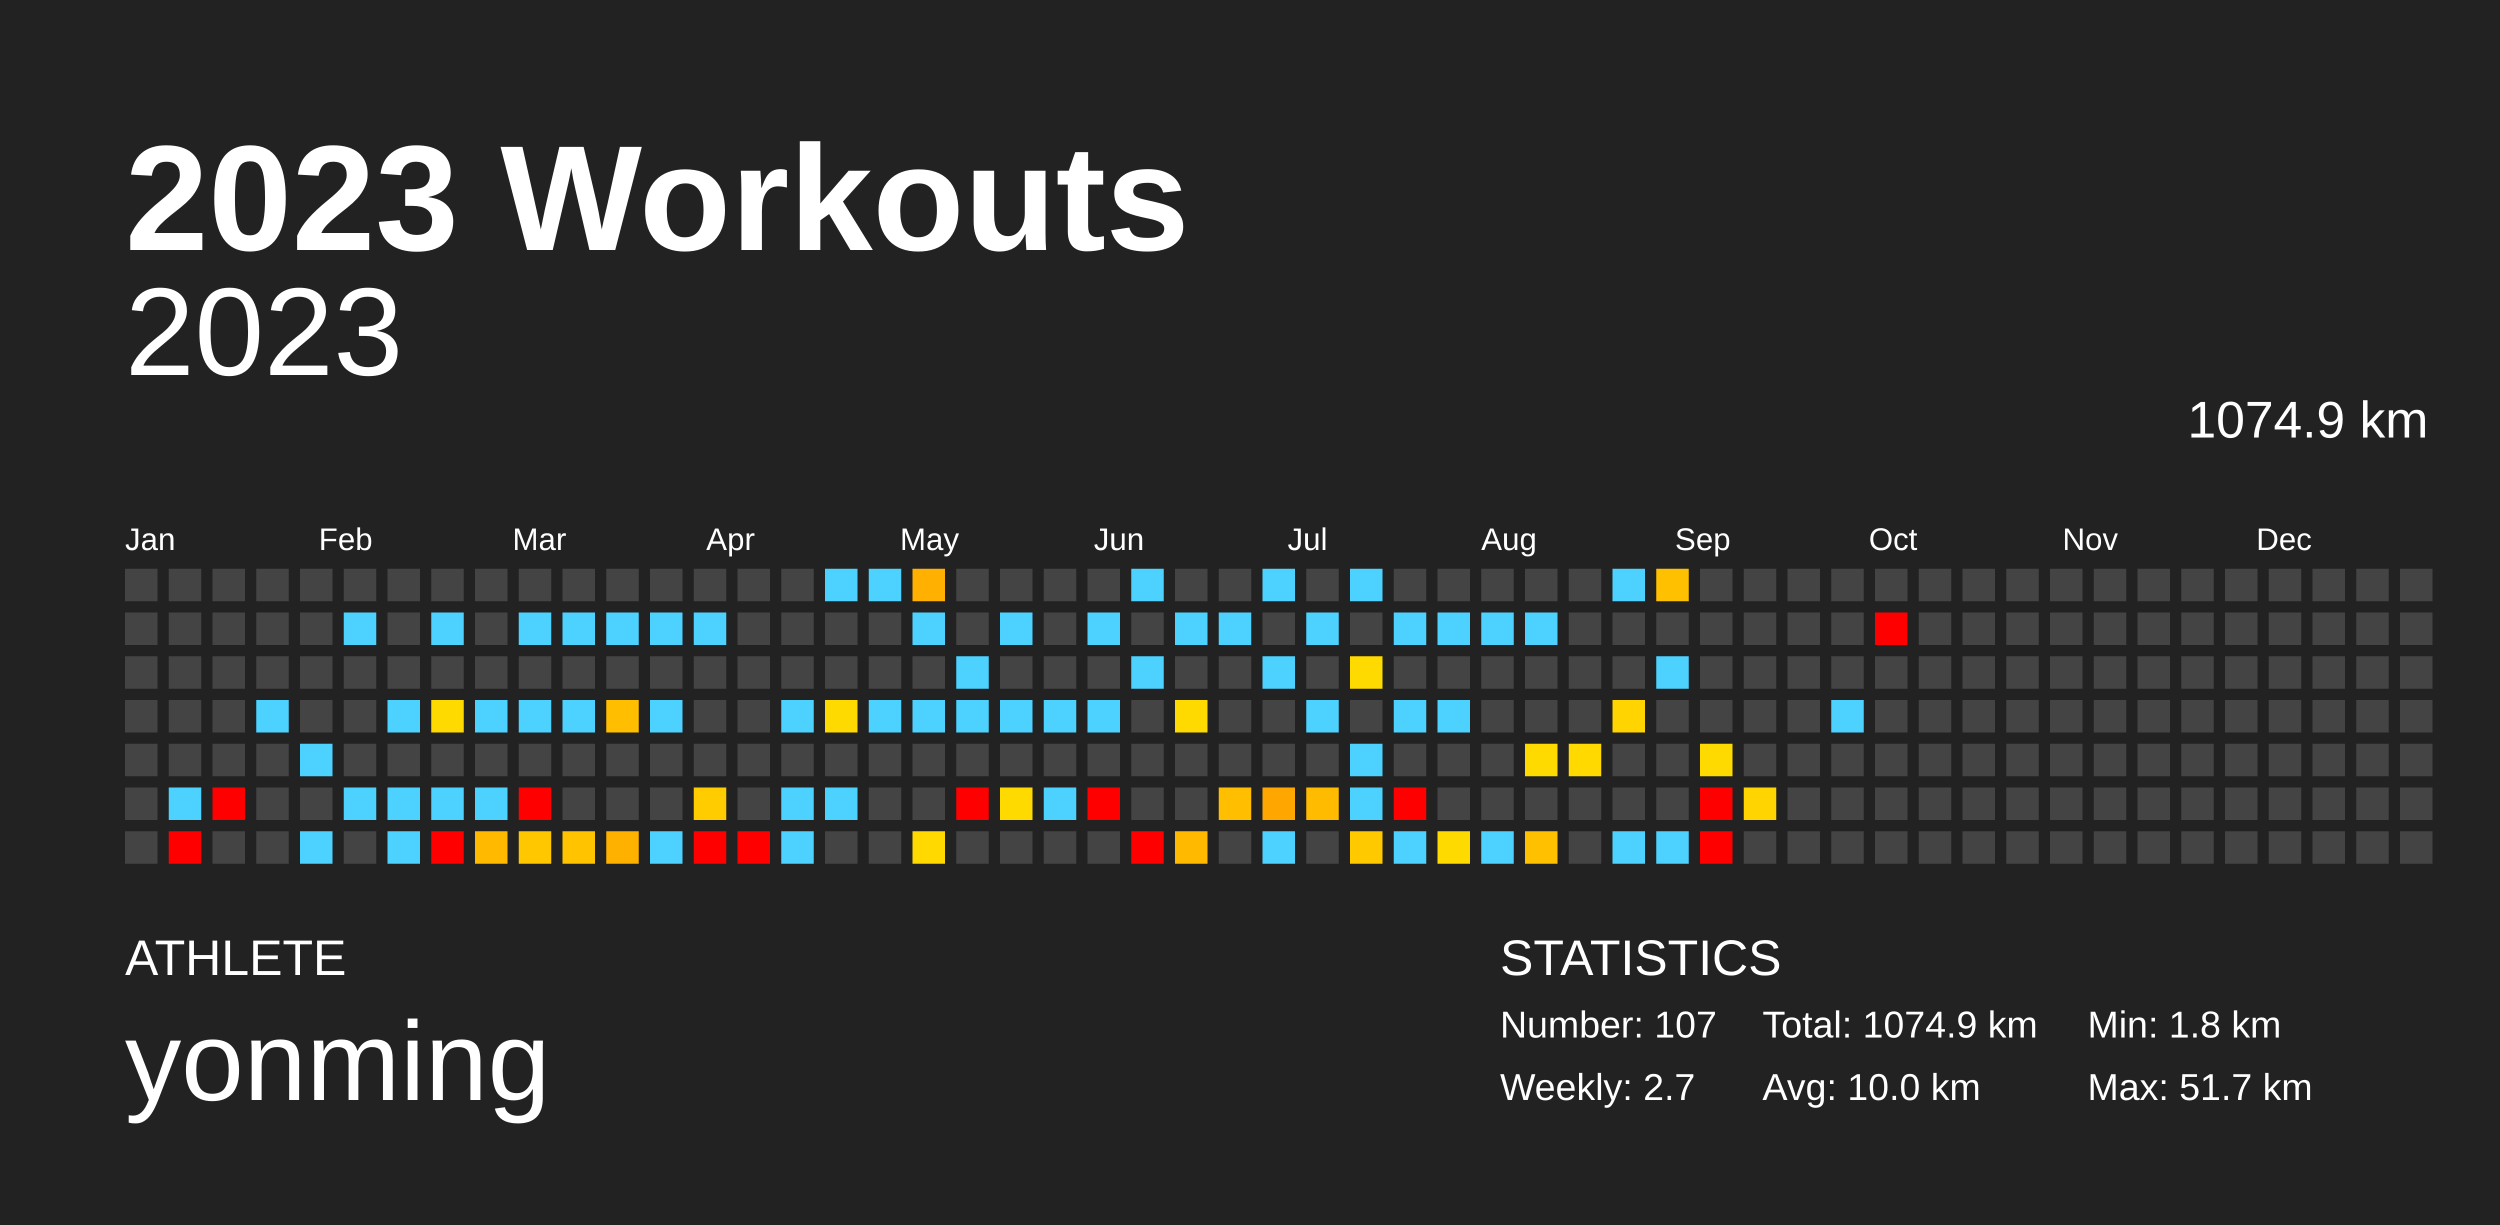
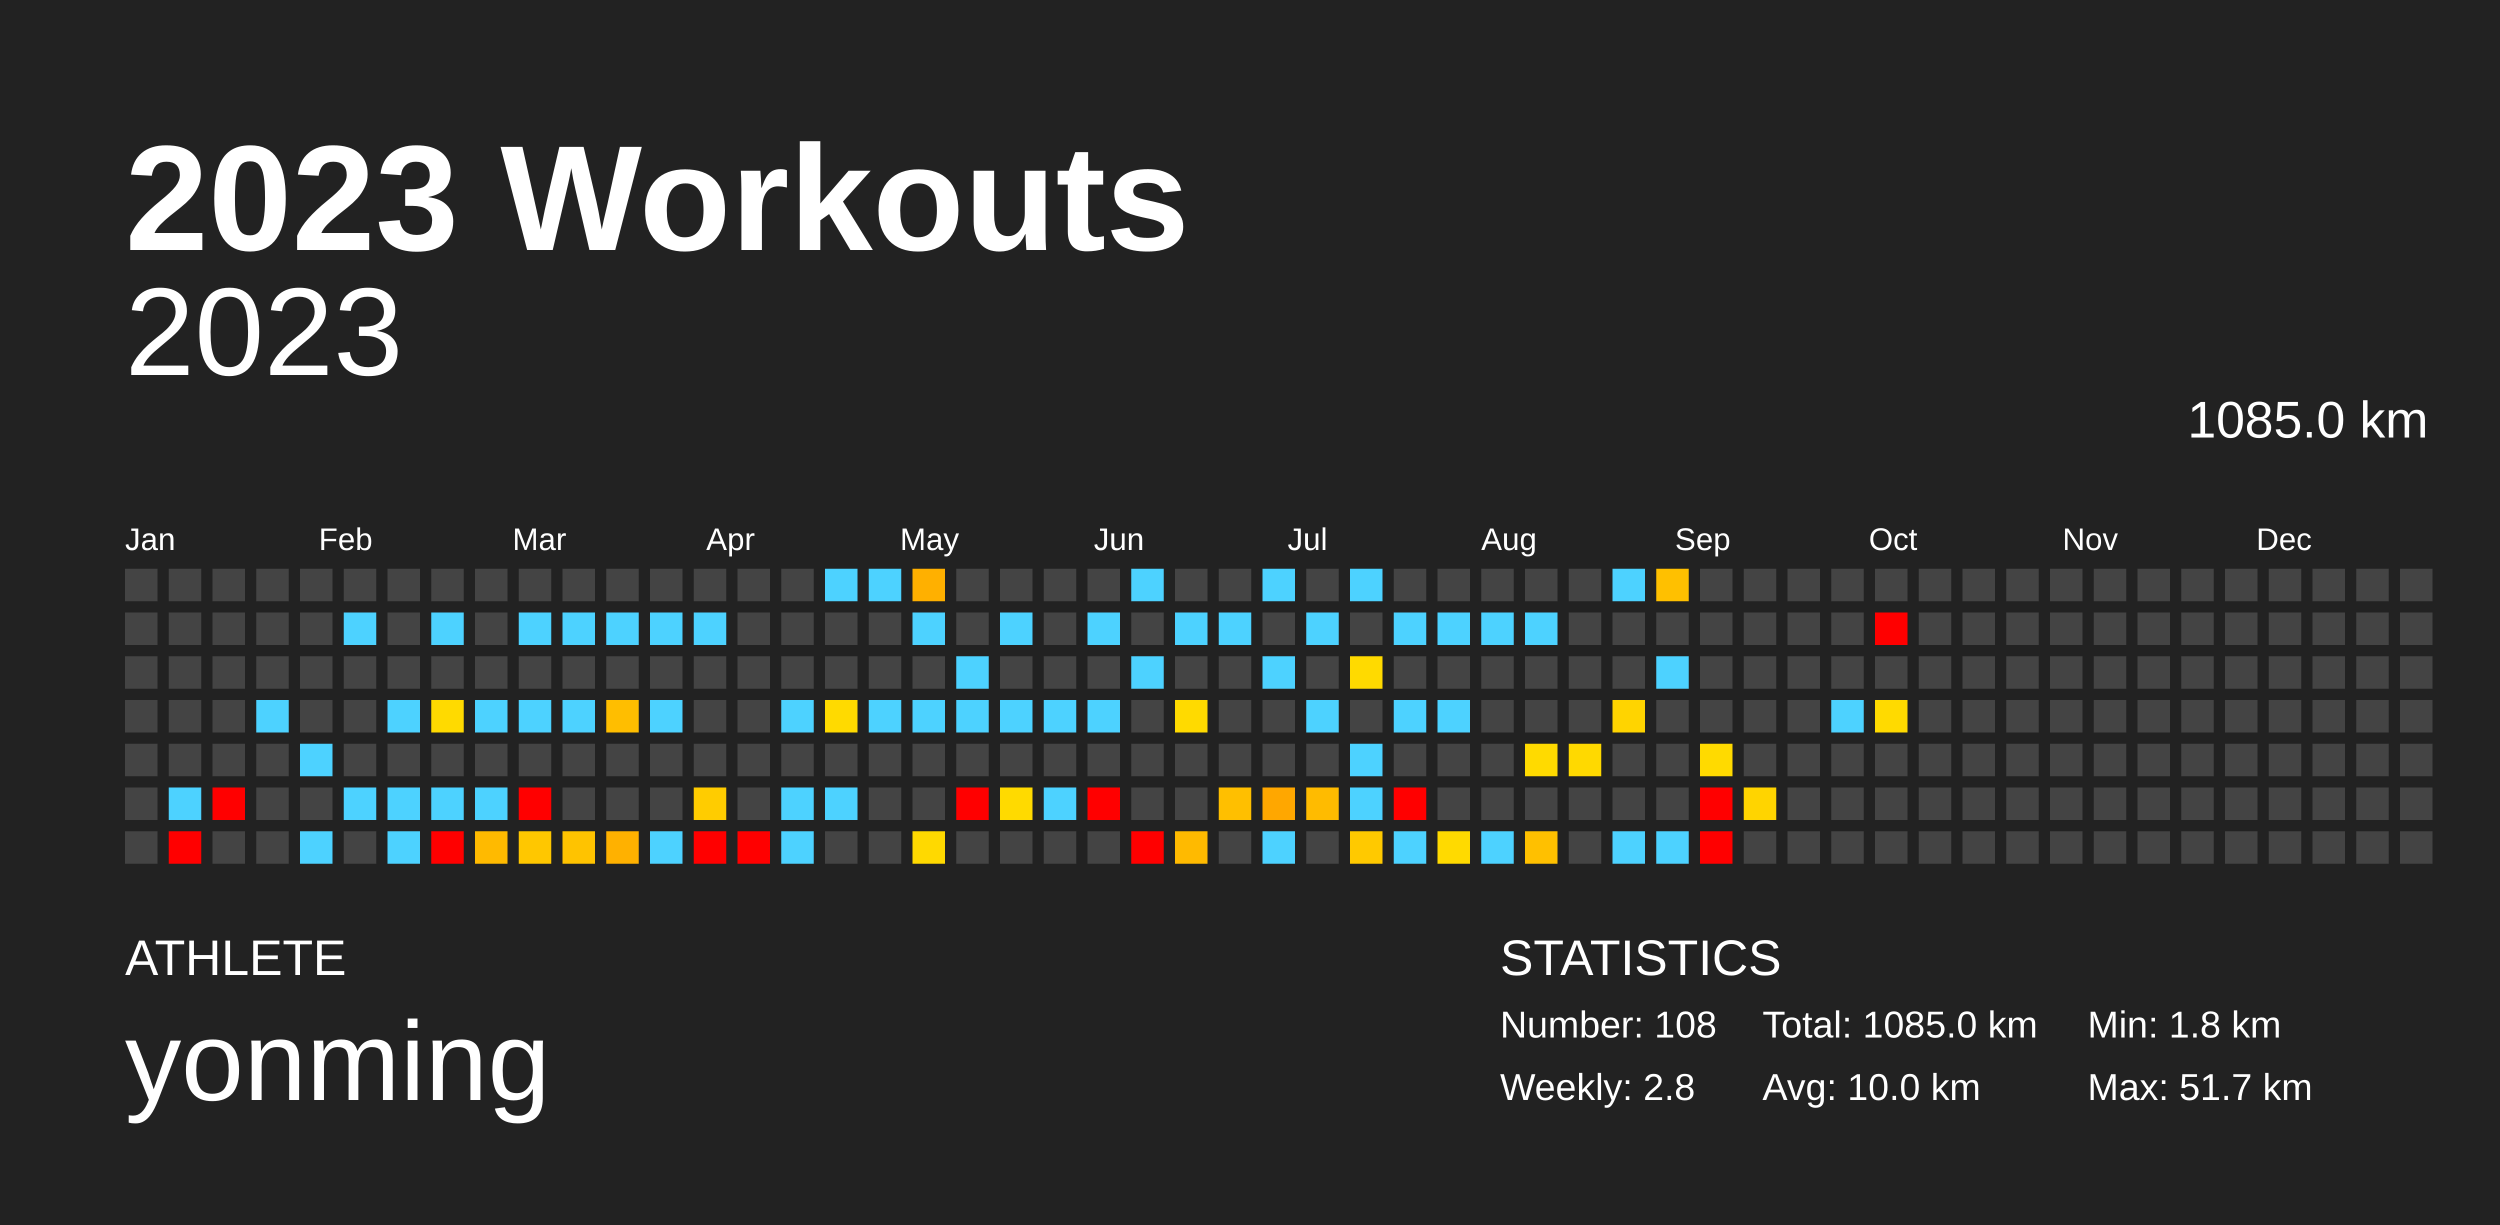
<svg xmlns="http://www.w3.org/2000/svg" baseProfile="full" height="98mm" version="1.1" viewBox="0,0,200,98" width="200mm">
  <defs />
  <rect fill="#222222" height="98" width="200" x="0" y="0" />
  <text fill="#FFFFFF" style="font-size:12px; font-family:Arial; font-weight:bold;" x="10" y="20">2023 Workouts</text>
  <text fill="#FFFFFF" style="font-size:4px; font-family:Arial" x="10" y="78">ATHLETE</text>
  <text fill="#FFFFFF" style="font-size:9px; font-family:Arial" x="10" y="88">yonming</text>
  <text fill="#FFFFFF" style="font-size:4px; font-family:Arial" x="120" y="78">STATISTICS</text>
-   <text fill="#FFFFFF" style="font-size:3px; font-family:Arial" x="120" y="83">Number: 107</text>
-   <text fill="#FFFFFF" style="font-size:3px; font-family:Arial" x="120" y="88">Weekly: 2.7</text>
-   <text fill="#FFFFFF" style="font-size:3px; font-family:Arial" x="141" y="83">Total: 1074.9 km</text>
+   <text fill="#FFFFFF" style="font-size:3px; font-family:Arial" x="120" y="83">Number: 108</text>
+   <text fill="#FFFFFF" style="font-size:3px; font-family:Arial" x="120" y="88">Weekly: 2.8</text>
+   <text fill="#FFFFFF" style="font-size:3px; font-family:Arial" x="141" y="83">Total: 1085.0 km</text>
  <text fill="#FFFFFF" style="font-size:3px; font-family:Arial" x="141" y="88">Avg: 10.0 km</text>
  <text fill="#FFFFFF" style="font-size:3px; font-family:Arial" x="167" y="83">Min: 1.8 km</text>
  <text fill="#FFFFFF" style="font-size:3px; font-family:Arial" x="167" y="88">Max: 51.7 km</text>
  <text alignment-baseline="hanging" fill="#FFFFFF" style="font-size:10.0px; font-family:Arial;" x="10" y="30">2023</text>
-   <text alignment-baseline="hanging" fill="#FFFFFF" style="font-size:4.125px; font-family:Arial;" x="175" y="35">1074.9 km</text>
+   <text alignment-baseline="hanging" fill="#FFFFFF" style="font-size:4.125px; font-family:Arial;" x="175" y="35">1085.0 km</text>
  <text fill="#FFFFFF" style="font-size:2.5px; font-family:Arial" x="10.0" y="44">Jan</text>
  <text fill="#FFFFFF" style="font-size:2.5px; font-family:Arial" x="25.5" y="44">Feb</text>
  <text fill="#FFFFFF" style="font-size:2.5px; font-family:Arial" x="41.0" y="44">Mar</text>
  <text fill="#FFFFFF" style="font-size:2.5px; font-family:Arial" x="56.5" y="44">Apr</text>
  <text fill="#FFFFFF" style="font-size:2.5px; font-family:Arial" x="72.0" y="44">May</text>
  <text fill="#FFFFFF" style="font-size:2.5px; font-family:Arial" x="87.5" y="44">Jun</text>
  <text fill="#FFFFFF" style="font-size:2.5px; font-family:Arial" x="103.0" y="44">Jul</text>
  <text fill="#FFFFFF" style="font-size:2.5px; font-family:Arial" x="118.5" y="44">Aug</text>
  <text fill="#FFFFFF" style="font-size:2.5px; font-family:Arial" x="134.0" y="44">Sep</text>
  <text fill="#FFFFFF" style="font-size:2.5px; font-family:Arial" x="149.5" y="44">Oct</text>
  <text fill="#FFFFFF" style="font-size:2.5px; font-family:Arial" x="165.0" y="44">Nov</text>
  <text fill="#FFFFFF" style="font-size:2.5px; font-family:Arial" x="180.5" y="44">Dec</text>
  <rect fill="#444444" height="2.6" width="2.6" x="10.0" y="45.5" />
  <rect fill="#444444" height="2.6" width="2.6" x="10.0" y="49.0" />
  <rect fill="#444444" height="2.6" width="2.6" x="10.0" y="52.5" />
  <rect fill="#444444" height="2.6" width="2.6" x="10.0" y="56.0" />
  <rect fill="#444444" height="2.6" width="2.6" x="10.0" y="59.5" />
  <rect fill="#444444" height="2.6" width="2.6" x="10.0" y="63.0" />
  <rect fill="#444444" height="2.6" width="2.6" x="10.0" y="66.5" />
  <rect fill="#444444" height="2.6" width="2.6" x="13.5" y="45.5" />
  <rect fill="#444444" height="2.6" width="2.6" x="13.5" y="49.0" />
  <rect fill="#444444" height="2.6" width="2.6" x="13.5" y="52.5" />
  <rect fill="#444444" height="2.6" width="2.6" x="13.5" y="56.0" />
  <rect fill="#444444" height="2.6" width="2.6" x="13.5" y="59.5" />
  <rect fill="#4dd2ff" height="2.6" width="2.6" x="13.5" y="63.0" />
  <rect fill="red" height="2.6" width="2.6" x="13.5" y="66.5" />
  <rect fill="#444444" height="2.6" width="2.6" x="17.0" y="45.5" />
  <rect fill="#444444" height="2.6" width="2.6" x="17.0" y="49.0" />
  <rect fill="#444444" height="2.6" width="2.6" x="17.0" y="52.5" />
  <rect fill="#444444" height="2.6" width="2.6" x="17.0" y="56.0" />
  <rect fill="#444444" height="2.6" width="2.6" x="17.0" y="59.5" />
  <rect fill="red" height="2.6" width="2.6" x="17.0" y="63.0" />
  <rect fill="#444444" height="2.6" width="2.6" x="17.0" y="66.5" />
  <rect fill="#444444" height="2.6" width="2.6" x="20.5" y="45.5" />
  <rect fill="#444444" height="2.6" width="2.6" x="20.5" y="49.0" />
  <rect fill="#444444" height="2.6" width="2.6" x="20.5" y="52.5" />
  <rect fill="#4dd2ff" height="2.6" width="2.6" x="20.5" y="56.0" />
  <rect fill="#444444" height="2.6" width="2.6" x="20.5" y="59.5" />
  <rect fill="#444444" height="2.6" width="2.6" x="20.5" y="63.0" />
  <rect fill="#444444" height="2.6" width="2.6" x="20.5" y="66.5" />
  <rect fill="#444444" height="2.6" width="2.6" x="24.0" y="45.5" />
  <rect fill="#444444" height="2.6" width="2.6" x="24.0" y="49.0" />
  <rect fill="#444444" height="2.6" width="2.6" x="24.0" y="52.5" />
  <rect fill="#444444" height="2.6" width="2.6" x="24.0" y="56.0" />
  <rect fill="#4dd2ff" height="2.6" width="2.6" x="24.0" y="59.5" />
  <rect fill="#444444" height="2.6" width="2.6" x="24.0" y="63.0" />
  <rect fill="#4dd2ff" height="2.6" width="2.6" x="24.0" y="66.5" />
  <rect fill="#444444" height="2.6" width="2.6" x="27.5" y="45.5" />
  <rect fill="#4dd2ff" height="2.6" width="2.6" x="27.5" y="49.0" />
  <rect fill="#444444" height="2.6" width="2.6" x="27.5" y="52.5" />
  <rect fill="#444444" height="2.6" width="2.6" x="27.5" y="56.0" />
  <rect fill="#444444" height="2.6" width="2.6" x="27.5" y="59.5" />
  <rect fill="#4dd2ff" height="2.6" width="2.6" x="27.5" y="63.0" />
  <rect fill="#444444" height="2.6" width="2.6" x="27.5" y="66.5" />
  <rect fill="#444444" height="2.6" width="2.6" x="31.0" y="45.5" />
  <rect fill="#444444" height="2.6" width="2.6" x="31.0" y="49.0" />
  <rect fill="#444444" height="2.6" width="2.6" x="31.0" y="52.5" />
  <rect fill="#4dd2ff" height="2.6" width="2.6" x="31.0" y="56.0" />
  <rect fill="#444444" height="2.6" width="2.6" x="31.0" y="59.5" />
  <rect fill="#4dd2ff" height="2.6" width="2.6" x="31.0" y="63.0" />
  <rect fill="#4dd2ff" height="2.6" width="2.6" x="31.0" y="66.5" />
  <rect fill="#444444" height="2.6" width="2.6" x="34.5" y="45.5" />
  <rect fill="#4dd2ff" height="2.6" width="2.6" x="34.5" y="49.0" />
  <rect fill="#444444" height="2.6" width="2.6" x="34.5" y="52.5" />
  <rect fill="#ffda00" height="2.6" width="2.6" x="34.5" y="56.0" />
  <rect fill="#444444" height="2.6" width="2.6" x="34.5" y="59.5" />
  <rect fill="#4dd2ff" height="2.6" width="2.6" x="34.5" y="63.0" />
  <rect fill="red" height="2.6" width="2.6" x="34.5" y="66.5" />
  <rect fill="#444444" height="2.6" width="2.6" x="38.0" y="45.5" />
  <rect fill="#444444" height="2.6" width="2.6" x="38.0" y="49.0" />
  <rect fill="#444444" height="2.6" width="2.6" x="38.0" y="52.5" />
  <rect fill="#4dd2ff" height="2.6" width="2.6" x="38.0" y="56.0" />
  <rect fill="#444444" height="2.6" width="2.6" x="38.0" y="59.5" />
  <rect fill="#4dd2ff" height="2.6" width="2.6" x="38.0" y="63.0" />
  <rect fill="#ffba00" height="2.6" width="2.6" x="38.0" y="66.5" />
  <rect fill="#444444" height="2.6" width="2.6" x="41.5" y="45.5" />
  <rect fill="#4dd2ff" height="2.6" width="2.6" x="41.5" y="49.0" />
  <rect fill="#444444" height="2.6" width="2.6" x="41.5" y="52.5" />
  <rect fill="#4dd2ff" height="2.6" width="2.6" x="41.5" y="56.0" />
  <rect fill="#444444" height="2.6" width="2.6" x="41.5" y="59.5" />
  <rect fill="red" height="2.6" width="2.6" x="41.5" y="63.0" />
  <rect fill="#ffc700" height="2.6" width="2.6" x="41.5" y="66.5" />
  <rect fill="#444444" height="2.6" width="2.6" x="45.0" y="45.5" />
  <rect fill="#4dd2ff" height="2.6" width="2.6" x="45.0" y="49.0" />
  <rect fill="#444444" height="2.6" width="2.6" x="45.0" y="52.5" />
  <rect fill="#4dd2ff" height="2.6" width="2.6" x="45.0" y="56.0" />
  <rect fill="#444444" height="2.6" width="2.6" x="45.0" y="59.5" />
  <rect fill="#444444" height="2.6" width="2.6" x="45.0" y="63.0" />
  <rect fill="#ffc300" height="2.6" width="2.6" x="45.0" y="66.5" />
  <rect fill="#444444" height="2.6" width="2.6" x="48.5" y="45.5" />
  <rect fill="#4dd2ff" height="2.6" width="2.6" x="48.5" y="49.0" />
  <rect fill="#444444" height="2.6" width="2.6" x="48.5" y="52.5" />
  <rect fill="#ffbe00" height="2.6" width="2.6" x="48.5" y="56.0" />
  <rect fill="#444444" height="2.6" width="2.6" x="48.5" y="59.5" />
  <rect fill="#444444" height="2.6" width="2.6" x="48.5" y="63.0" />
  <rect fill="#ffb100" height="2.6" width="2.6" x="48.5" y="66.5" />
  <rect fill="#444444" height="2.6" width="2.6" x="52.0" y="45.5" />
  <rect fill="#4dd2ff" height="2.6" width="2.6" x="52.0" y="49.0" />
  <rect fill="#444444" height="2.6" width="2.6" x="52.0" y="52.5" />
  <rect fill="#4dd2ff" height="2.6" width="2.6" x="52.0" y="56.0" />
  <rect fill="#444444" height="2.6" width="2.6" x="52.0" y="59.5" />
  <rect fill="#444444" height="2.6" width="2.6" x="52.0" y="63.0" />
  <rect fill="#4dd2ff" height="2.6" width="2.6" x="52.0" y="66.5" />
  <rect fill="#444444" height="2.6" width="2.6" x="55.5" y="45.5" />
  <rect fill="#4dd2ff" height="2.6" width="2.6" x="55.5" y="49.0" />
  <rect fill="#444444" height="2.6" width="2.6" x="55.5" y="52.5" />
  <rect fill="#444444" height="2.6" width="2.6" x="55.5" y="56.0" />
  <rect fill="#444444" height="2.6" width="2.6" x="55.5" y="59.5" />
  <rect fill="#ffcc00" height="2.6" width="2.6" x="55.5" y="63.0" />
  <rect fill="red" height="2.6" width="2.6" x="55.5" y="66.5" />
  <rect fill="#444444" height="2.6" width="2.6" x="59.0" y="45.5" />
  <rect fill="#444444" height="2.6" width="2.6" x="59.0" y="49.0" />
  <rect fill="#444444" height="2.6" width="2.6" x="59.0" y="52.5" />
  <rect fill="#444444" height="2.6" width="2.6" x="59.0" y="56.0" />
  <rect fill="#444444" height="2.6" width="2.6" x="59.0" y="59.5" />
  <rect fill="#444444" height="2.6" width="2.6" x="59.0" y="63.0" />
  <rect fill="red" height="2.6" width="2.6" x="59.0" y="66.5" />
  <rect fill="#444444" height="2.6" width="2.6" x="62.5" y="45.5" />
  <rect fill="#444444" height="2.6" width="2.6" x="62.5" y="49.0" />
  <rect fill="#444444" height="2.6" width="2.6" x="62.5" y="52.5" />
  <rect fill="#4dd2ff" height="2.6" width="2.6" x="62.5" y="56.0" />
  <rect fill="#444444" height="2.6" width="2.6" x="62.5" y="59.5" />
  <rect fill="#4dd2ff" height="2.6" width="2.6" x="62.5" y="63.0" />
  <rect fill="#4dd2ff" height="2.6" width="2.6" x="62.5" y="66.5" />
  <rect fill="#4dd2ff" height="2.6" width="2.6" x="66.0" y="45.5" />
  <rect fill="#444444" height="2.6" width="2.6" x="66.0" y="49.0" />
  <rect fill="#444444" height="2.6" width="2.6" x="66.0" y="52.5" />
  <rect fill="#ffda00" height="2.6" width="2.6" x="66.0" y="56.0" />
  <rect fill="#444444" height="2.6" width="2.6" x="66.0" y="59.5" />
  <rect fill="#4dd2ff" height="2.6" width="2.6" x="66.0" y="63.0" />
  <rect fill="#444444" height="2.6" width="2.6" x="66.0" y="66.5" />
  <rect fill="#4dd2ff" height="2.6" width="2.6" x="69.5" y="45.5" />
  <rect fill="#444444" height="2.6" width="2.6" x="69.5" y="49.0" />
  <rect fill="#444444" height="2.6" width="2.6" x="69.5" y="52.5" />
  <rect fill="#4dd2ff" height="2.6" width="2.6" x="69.5" y="56.0" />
  <rect fill="#444444" height="2.6" width="2.6" x="69.5" y="59.5" />
  <rect fill="#444444" height="2.6" width="2.6" x="69.5" y="63.0" />
  <rect fill="#444444" height="2.6" width="2.6" x="69.5" y="66.5" />
  <rect fill="#ffb000" height="2.6" width="2.6" x="73.0" y="45.5" />
  <rect fill="#4dd2ff" height="2.6" width="2.6" x="73.0" y="49.0" />
  <rect fill="#444444" height="2.6" width="2.6" x="73.0" y="52.5" />
  <rect fill="#4dd2ff" height="2.6" width="2.6" x="73.0" y="56.0" />
  <rect fill="#444444" height="2.6" width="2.6" x="73.0" y="59.5" />
  <rect fill="#444444" height="2.6" width="2.6" x="73.0" y="63.0" />
  <rect fill="#ffd900" height="2.6" width="2.6" x="73.0" y="66.5" />
  <rect fill="#444444" height="2.6" width="2.6" x="76.5" y="45.5" />
  <rect fill="#444444" height="2.6" width="2.6" x="76.5" y="49.0" />
  <rect fill="#4dd2ff" height="2.6" width="2.6" x="76.5" y="52.5" />
  <rect fill="#4dd2ff" height="2.6" width="2.6" x="76.5" y="56.0" />
  <rect fill="#444444" height="2.6" width="2.6" x="76.5" y="59.5" />
  <rect fill="red" height="2.6" width="2.6" x="76.5" y="63.0" />
  <rect fill="#444444" height="2.6" width="2.6" x="76.5" y="66.5" />
  <rect fill="#444444" height="2.6" width="2.6" x="80.0" y="45.5" />
  <rect fill="#4dd2ff" height="2.6" width="2.6" x="80.0" y="49.0" />
  <rect fill="#444444" height="2.6" width="2.6" x="80.0" y="52.5" />
  <rect fill="#4dd2ff" height="2.6" width="2.6" x="80.0" y="56.0" />
  <rect fill="#444444" height="2.6" width="2.6" x="80.0" y="59.5" />
  <rect fill="#ffda00" height="2.6" width="2.6" x="80.0" y="63.0" />
  <rect fill="#444444" height="2.6" width="2.6" x="80.0" y="66.5" />
  <rect fill="#444444" height="2.6" width="2.6" x="83.5" y="45.5" />
  <rect fill="#444444" height="2.6" width="2.6" x="83.5" y="49.0" />
  <rect fill="#444444" height="2.6" width="2.6" x="83.5" y="52.5" />
  <rect fill="#4dd2ff" height="2.6" width="2.6" x="83.5" y="56.0" />
  <rect fill="#444444" height="2.6" width="2.6" x="83.5" y="59.5" />
  <rect fill="#4dd2ff" height="2.6" width="2.6" x="83.5" y="63.0" />
  <rect fill="#444444" height="2.6" width="2.6" x="83.5" y="66.5" />
  <rect fill="#444444" height="2.6" width="2.6" x="87.0" y="45.5" />
  <rect fill="#4dd2ff" height="2.6" width="2.6" x="87.0" y="49.0" />
  <rect fill="#444444" height="2.6" width="2.6" x="87.0" y="52.5" />
  <rect fill="#4dd2ff" height="2.6" width="2.6" x="87.0" y="56.0" />
  <rect fill="#444444" height="2.6" width="2.6" x="87.0" y="59.5" />
  <rect fill="red" height="2.6" width="2.6" x="87.0" y="63.0" />
  <rect fill="#444444" height="2.6" width="2.6" x="87.0" y="66.5" />
  <rect fill="#4dd2ff" height="2.6" width="2.6" x="90.5" y="45.5" />
  <rect fill="#444444" height="2.6" width="2.6" x="90.5" y="49.0" />
  <rect fill="#4dd2ff" height="2.6" width="2.6" x="90.5" y="52.5" />
  <rect fill="#444444" height="2.6" width="2.6" x="90.5" y="56.0" />
  <rect fill="#444444" height="2.6" width="2.6" x="90.5" y="59.5" />
  <rect fill="#444444" height="2.6" width="2.6" x="90.5" y="63.0" />
  <rect fill="red" height="2.6" width="2.6" x="90.5" y="66.5" />
  <rect fill="#444444" height="2.6" width="2.6" x="94.0" y="45.5" />
  <rect fill="#4dd2ff" height="2.6" width="2.6" x="94.0" y="49.0" />
  <rect fill="#444444" height="2.6" width="2.6" x="94.0" y="52.5" />
  <rect fill="#ffda00" height="2.6" width="2.6" x="94.0" y="56.0" />
  <rect fill="#444444" height="2.6" width="2.6" x="94.0" y="59.5" />
  <rect fill="#444444" height="2.6" width="2.6" x="94.0" y="63.0" />
  <rect fill="#ffba00" height="2.6" width="2.6" x="94.0" y="66.5" />
  <rect fill="#444444" height="2.6" width="2.6" x="97.5" y="45.5" />
  <rect fill="#4dd2ff" height="2.6" width="2.6" x="97.5" y="49.0" />
  <rect fill="#444444" height="2.6" width="2.6" x="97.5" y="52.5" />
  <rect fill="#444444" height="2.6" width="2.6" x="97.5" y="56.0" />
  <rect fill="#444444" height="2.6" width="2.6" x="97.5" y="59.5" />
  <rect fill="#ffbf00" height="2.6" width="2.6" x="97.5" y="63.0" />
  <rect fill="#444444" height="2.6" width="2.6" x="97.5" y="66.5" />
  <rect fill="#4dd2ff" height="2.6" width="2.6" x="101.0" y="45.5" />
  <rect fill="#444444" height="2.6" width="2.6" x="101.0" y="49.0" />
  <rect fill="#4dd2ff" height="2.6" width="2.6" x="101.0" y="52.5" />
  <rect fill="#444444" height="2.6" width="2.6" x="101.0" y="56.0" />
  <rect fill="#444444" height="2.6" width="2.6" x="101.0" y="59.5" />
  <rect fill="#ffa700" height="2.6" width="2.6" x="101.0" y="63.0" />
  <rect fill="#4dd2ff" height="2.6" width="2.6" x="101.0" y="66.5" />
  <rect fill="#444444" height="2.6" width="2.6" x="104.5" y="45.5" />
  <rect fill="#4dd2ff" height="2.6" width="2.6" x="104.5" y="49.0" />
  <rect fill="#444444" height="2.6" width="2.6" x="104.5" y="52.5" />
  <rect fill="#4dd2ff" height="2.6" width="2.6" x="104.5" y="56.0" />
  <rect fill="#444444" height="2.6" width="2.6" x="104.5" y="59.5" />
  <rect fill="#ffbb00" height="2.6" width="2.6" x="104.5" y="63.0" />
  <rect fill="#444444" height="2.6" width="2.6" x="104.5" y="66.5" />
  <rect fill="#4dd2ff" height="2.6" width="2.6" x="108.0" y="45.5" />
  <rect fill="#444444" height="2.6" width="2.6" x="108.0" y="49.0" />
  <rect fill="#ffda00" height="2.6" width="2.6" x="108.0" y="52.5" />
  <rect fill="#444444" height="2.6" width="2.6" x="108.0" y="56.0" />
  <rect fill="#4dd2ff" height="2.6" width="2.6" x="108.0" y="59.5" />
  <rect fill="#4dd2ff" height="2.6" width="2.6" x="108.0" y="63.0" />
  <rect fill="#ffc900" height="2.6" width="2.6" x="108.0" y="66.5" />
  <rect fill="#444444" height="2.6" width="2.6" x="111.5" y="45.5" />
  <rect fill="#4dd2ff" height="2.6" width="2.6" x="111.5" y="49.0" />
  <rect fill="#444444" height="2.6" width="2.6" x="111.5" y="52.5" />
  <rect fill="#4dd2ff" height="2.6" width="2.6" x="111.5" y="56.0" />
  <rect fill="#444444" height="2.6" width="2.6" x="111.5" y="59.5" />
  <rect fill="red" height="2.6" width="2.6" x="111.5" y="63.0" />
  <rect fill="#4dd2ff" height="2.6" width="2.6" x="111.5" y="66.5" />
  <rect fill="#444444" height="2.6" width="2.6" x="115.0" y="45.5" />
  <rect fill="#4dd2ff" height="2.6" width="2.6" x="115.0" y="49.0" />
  <rect fill="#444444" height="2.6" width="2.6" x="115.0" y="52.5" />
  <rect fill="#4dd2ff" height="2.6" width="2.6" x="115.0" y="56.0" />
  <rect fill="#444444" height="2.6" width="2.6" x="115.0" y="59.5" />
  <rect fill="#444444" height="2.6" width="2.6" x="115.0" y="63.0" />
  <rect fill="#ffda00" height="2.6" width="2.6" x="115.0" y="66.5" />
  <rect fill="#444444" height="2.6" width="2.6" x="118.5" y="45.5" />
  <rect fill="#4dd2ff" height="2.6" width="2.6" x="118.5" y="49.0" />
  <rect fill="#444444" height="2.6" width="2.6" x="118.5" y="52.5" />
  <rect fill="#444444" height="2.6" width="2.6" x="118.5" y="56.0" />
  <rect fill="#444444" height="2.6" width="2.6" x="118.5" y="59.5" />
  <rect fill="#444444" height="2.6" width="2.6" x="118.5" y="63.0" />
  <rect fill="#4dd2ff" height="2.6" width="2.6" x="118.5" y="66.5" />
  <rect fill="#444444" height="2.6" width="2.6" x="122.0" y="45.5" />
  <rect fill="#4dd2ff" height="2.6" width="2.6" x="122.0" y="49.0" />
  <rect fill="#444444" height="2.6" width="2.6" x="122.0" y="52.5" />
  <rect fill="#444444" height="2.6" width="2.6" x="122.0" y="56.0" />
  <rect fill="#ffda00" height="2.6" width="2.6" x="122.0" y="59.5" />
  <rect fill="#444444" height="2.6" width="2.6" x="122.0" y="63.0" />
  <rect fill="#ffc000" height="2.6" width="2.6" x="122.0" y="66.5" />
  <rect fill="#444444" height="2.6" width="2.6" x="125.5" y="45.5" />
  <rect fill="#444444" height="2.6" width="2.6" x="125.5" y="49.0" />
  <rect fill="#444444" height="2.6" width="2.6" x="125.5" y="52.5" />
  <rect fill="#444444" height="2.6" width="2.6" x="125.5" y="56.0" />
  <rect fill="#ffd900" height="2.6" width="2.6" x="125.5" y="59.5" />
  <rect fill="#444444" height="2.6" width="2.6" x="125.5" y="63.0" />
  <rect fill="#444444" height="2.6" width="2.6" x="125.5" y="66.5" />
  <rect fill="#4dd2ff" height="2.6" width="2.6" x="129.0" y="45.5" />
  <rect fill="#444444" height="2.6" width="2.6" x="129.0" y="49.0" />
  <rect fill="#444444" height="2.6" width="2.6" x="129.0" y="52.5" />
  <rect fill="#ffd400" height="2.6" width="2.6" x="129.0" y="56.0" />
  <rect fill="#444444" height="2.6" width="2.6" x="129.0" y="59.5" />
  <rect fill="#444444" height="2.6" width="2.6" x="129.0" y="63.0" />
  <rect fill="#4dd2ff" height="2.6" width="2.6" x="129.0" y="66.5" />
  <rect fill="#ffc000" height="2.6" width="2.6" x="132.5" y="45.5" />
  <rect fill="#444444" height="2.6" width="2.6" x="132.5" y="49.0" />
  <rect fill="#4dd2ff" height="2.6" width="2.6" x="132.5" y="52.5" />
  <rect fill="#444444" height="2.6" width="2.6" x="132.5" y="56.0" />
  <rect fill="#444444" height="2.6" width="2.6" x="132.5" y="59.5" />
  <rect fill="#444444" height="2.6" width="2.6" x="132.5" y="63.0" />
  <rect fill="#4dd2ff" height="2.6" width="2.6" x="132.5" y="66.5" />
  <rect fill="#444444" height="2.6" width="2.6" x="136.0" y="45.5" />
  <rect fill="#444444" height="2.6" width="2.6" x="136.0" y="49.0" />
  <rect fill="#444444" height="2.6" width="2.6" x="136.0" y="52.5" />
  <rect fill="#444444" height="2.6" width="2.6" x="136.0" y="56.0" />
  <rect fill="#ffda00" height="2.6" width="2.6" x="136.0" y="59.5" />
  <rect fill="red" height="2.6" width="2.6" x="136.0" y="63.0" />
  <rect fill="red" height="2.6" width="2.6" x="136.0" y="66.5" />
  <rect fill="#444444" height="2.6" width="2.6" x="139.5" y="45.5" />
  <rect fill="#444444" height="2.6" width="2.6" x="139.5" y="49.0" />
  <rect fill="#444444" height="2.6" width="2.6" x="139.5" y="52.5" />
  <rect fill="#444444" height="2.6" width="2.6" x="139.5" y="56.0" />
  <rect fill="#444444" height="2.6" width="2.6" x="139.5" y="59.5" />
  <rect fill="#ffd400" height="2.6" width="2.6" x="139.5" y="63.0" />
  <rect fill="#444444" height="2.6" width="2.6" x="139.5" y="66.5" />
  <rect fill="#444444" height="2.6" width="2.6" x="143.0" y="45.5" />
  <rect fill="#444444" height="2.6" width="2.6" x="143.0" y="49.0" />
  <rect fill="#444444" height="2.6" width="2.6" x="143.0" y="52.5" />
  <rect fill="#444444" height="2.6" width="2.6" x="143.0" y="56.0" />
  <rect fill="#444444" height="2.6" width="2.6" x="143.0" y="59.5" />
  <rect fill="#444444" height="2.6" width="2.6" x="143.0" y="63.0" />
  <rect fill="#444444" height="2.6" width="2.6" x="143.0" y="66.5" />
  <rect fill="#444444" height="2.6" width="2.6" x="146.5" y="45.5" />
  <rect fill="#444444" height="2.6" width="2.6" x="146.5" y="49.0" />
  <rect fill="#444444" height="2.6" width="2.6" x="146.5" y="52.5" />
  <rect fill="#4dd2ff" height="2.6" width="2.6" x="146.5" y="56.0" />
  <rect fill="#444444" height="2.6" width="2.6" x="146.5" y="59.5" />
  <rect fill="#444444" height="2.6" width="2.6" x="146.5" y="63.0" />
  <rect fill="#444444" height="2.6" width="2.6" x="146.5" y="66.5" />
  <rect fill="#444444" height="2.6" width="2.6" x="150.0" y="45.5" />
  <rect fill="red" height="2.6" width="2.6" x="150.0" y="49.0" />
  <rect fill="#444444" height="2.6" width="2.6" x="150.0" y="52.5" />
-   <rect fill="#444444" height="2.6" width="2.6" x="150.0" y="56.0" />
+   <rect fill="#ffda00" height="2.6" width="2.6" x="150.0" y="56.0" />
  <rect fill="#444444" height="2.6" width="2.6" x="150.0" y="59.5" />
  <rect fill="#444444" height="2.6" width="2.6" x="150.0" y="63.0" />
  <rect fill="#444444" height="2.6" width="2.6" x="150.0" y="66.5" />
  <rect fill="#444444" height="2.6" width="2.6" x="153.5" y="45.5" />
  <rect fill="#444444" height="2.6" width="2.6" x="153.5" y="49.0" />
  <rect fill="#444444" height="2.6" width="2.6" x="153.5" y="52.5" />
  <rect fill="#444444" height="2.6" width="2.6" x="153.5" y="56.0" />
  <rect fill="#444444" height="2.6" width="2.6" x="153.5" y="59.5" />
  <rect fill="#444444" height="2.6" width="2.6" x="153.5" y="63.0" />
  <rect fill="#444444" height="2.6" width="2.6" x="153.5" y="66.5" />
  <rect fill="#444444" height="2.6" width="2.6" x="157.0" y="45.5" />
  <rect fill="#444444" height="2.6" width="2.6" x="157.0" y="49.0" />
  <rect fill="#444444" height="2.6" width="2.6" x="157.0" y="52.5" />
  <rect fill="#444444" height="2.6" width="2.6" x="157.0" y="56.0" />
  <rect fill="#444444" height="2.6" width="2.6" x="157.0" y="59.5" />
  <rect fill="#444444" height="2.6" width="2.6" x="157.0" y="63.0" />
  <rect fill="#444444" height="2.6" width="2.6" x="157.0" y="66.5" />
  <rect fill="#444444" height="2.6" width="2.6" x="160.5" y="45.5" />
  <rect fill="#444444" height="2.6" width="2.6" x="160.5" y="49.0" />
  <rect fill="#444444" height="2.6" width="2.6" x="160.5" y="52.5" />
  <rect fill="#444444" height="2.6" width="2.6" x="160.5" y="56.0" />
  <rect fill="#444444" height="2.6" width="2.6" x="160.5" y="59.5" />
  <rect fill="#444444" height="2.6" width="2.6" x="160.5" y="63.0" />
  <rect fill="#444444" height="2.6" width="2.6" x="160.5" y="66.5" />
  <rect fill="#444444" height="2.6" width="2.6" x="164.0" y="45.5" />
  <rect fill="#444444" height="2.6" width="2.6" x="164.0" y="49.0" />
  <rect fill="#444444" height="2.6" width="2.6" x="164.0" y="52.5" />
  <rect fill="#444444" height="2.6" width="2.6" x="164.0" y="56.0" />
  <rect fill="#444444" height="2.6" width="2.6" x="164.0" y="59.5" />
  <rect fill="#444444" height="2.6" width="2.6" x="164.0" y="63.0" />
  <rect fill="#444444" height="2.6" width="2.6" x="164.0" y="66.5" />
  <rect fill="#444444" height="2.6" width="2.6" x="167.5" y="45.5" />
  <rect fill="#444444" height="2.6" width="2.6" x="167.5" y="49.0" />
  <rect fill="#444444" height="2.6" width="2.6" x="167.5" y="52.5" />
  <rect fill="#444444" height="2.6" width="2.6" x="167.5" y="56.0" />
  <rect fill="#444444" height="2.6" width="2.6" x="167.5" y="59.5" />
  <rect fill="#444444" height="2.6" width="2.6" x="167.5" y="63.0" />
  <rect fill="#444444" height="2.6" width="2.6" x="167.5" y="66.5" />
  <rect fill="#444444" height="2.6" width="2.6" x="171.0" y="45.5" />
  <rect fill="#444444" height="2.6" width="2.6" x="171.0" y="49.0" />
  <rect fill="#444444" height="2.6" width="2.6" x="171.0" y="52.5" />
  <rect fill="#444444" height="2.6" width="2.6" x="171.0" y="56.0" />
  <rect fill="#444444" height="2.6" width="2.6" x="171.0" y="59.5" />
  <rect fill="#444444" height="2.6" width="2.6" x="171.0" y="63.0" />
  <rect fill="#444444" height="2.6" width="2.6" x="171.0" y="66.5" />
  <rect fill="#444444" height="2.6" width="2.6" x="174.5" y="45.5" />
  <rect fill="#444444" height="2.6" width="2.6" x="174.5" y="49.0" />
  <rect fill="#444444" height="2.6" width="2.6" x="174.5" y="52.5" />
  <rect fill="#444444" height="2.6" width="2.6" x="174.5" y="56.0" />
  <rect fill="#444444" height="2.6" width="2.6" x="174.5" y="59.5" />
  <rect fill="#444444" height="2.6" width="2.6" x="174.5" y="63.0" />
  <rect fill="#444444" height="2.6" width="2.6" x="174.5" y="66.5" />
  <rect fill="#444444" height="2.6" width="2.6" x="178.0" y="45.5" />
  <rect fill="#444444" height="2.6" width="2.6" x="178.0" y="49.0" />
  <rect fill="#444444" height="2.6" width="2.6" x="178.0" y="52.5" />
  <rect fill="#444444" height="2.6" width="2.6" x="178.0" y="56.0" />
  <rect fill="#444444" height="2.6" width="2.6" x="178.0" y="59.5" />
  <rect fill="#444444" height="2.6" width="2.6" x="178.0" y="63.0" />
  <rect fill="#444444" height="2.6" width="2.6" x="178.0" y="66.5" />
  <rect fill="#444444" height="2.6" width="2.6" x="181.5" y="45.5" />
  <rect fill="#444444" height="2.6" width="2.6" x="181.5" y="49.0" />
  <rect fill="#444444" height="2.6" width="2.6" x="181.5" y="52.5" />
  <rect fill="#444444" height="2.6" width="2.6" x="181.5" y="56.0" />
  <rect fill="#444444" height="2.6" width="2.6" x="181.5" y="59.5" />
  <rect fill="#444444" height="2.6" width="2.6" x="181.5" y="63.0" />
  <rect fill="#444444" height="2.6" width="2.6" x="181.5" y="66.5" />
  <rect fill="#444444" height="2.6" width="2.6" x="185.0" y="45.5" />
  <rect fill="#444444" height="2.6" width="2.6" x="185.0" y="49.0" />
  <rect fill="#444444" height="2.6" width="2.6" x="185.0" y="52.5" />
  <rect fill="#444444" height="2.6" width="2.6" x="185.0" y="56.0" />
  <rect fill="#444444" height="2.6" width="2.6" x="185.0" y="59.5" />
  <rect fill="#444444" height="2.6" width="2.6" x="185.0" y="63.0" />
  <rect fill="#444444" height="2.6" width="2.6" x="185.0" y="66.5" />
  <rect fill="#444444" height="2.6" width="2.6" x="188.5" y="45.5" />
  <rect fill="#444444" height="2.6" width="2.6" x="188.5" y="49.0" />
  <rect fill="#444444" height="2.6" width="2.6" x="188.5" y="52.5" />
  <rect fill="#444444" height="2.6" width="2.6" x="188.5" y="56.0" />
  <rect fill="#444444" height="2.6" width="2.6" x="188.5" y="59.5" />
  <rect fill="#444444" height="2.6" width="2.6" x="188.5" y="63.0" />
  <rect fill="#444444" height="2.6" width="2.6" x="188.5" y="66.5" />
  <rect fill="#444444" height="2.6" width="2.6" x="192.0" y="45.5" />
  <rect fill="#444444" height="2.6" width="2.6" x="192.0" y="49.0" />
  <rect fill="#444444" height="2.6" width="2.6" x="192.0" y="52.5" />
  <rect fill="#444444" height="2.6" width="2.6" x="192.0" y="56.0" />
  <rect fill="#444444" height="2.6" width="2.6" x="192.0" y="59.5" />
  <rect fill="#444444" height="2.6" width="2.6" x="192.0" y="63.0" />
  <rect fill="#444444" height="2.6" width="2.6" x="192.0" y="66.5" />
</svg>
